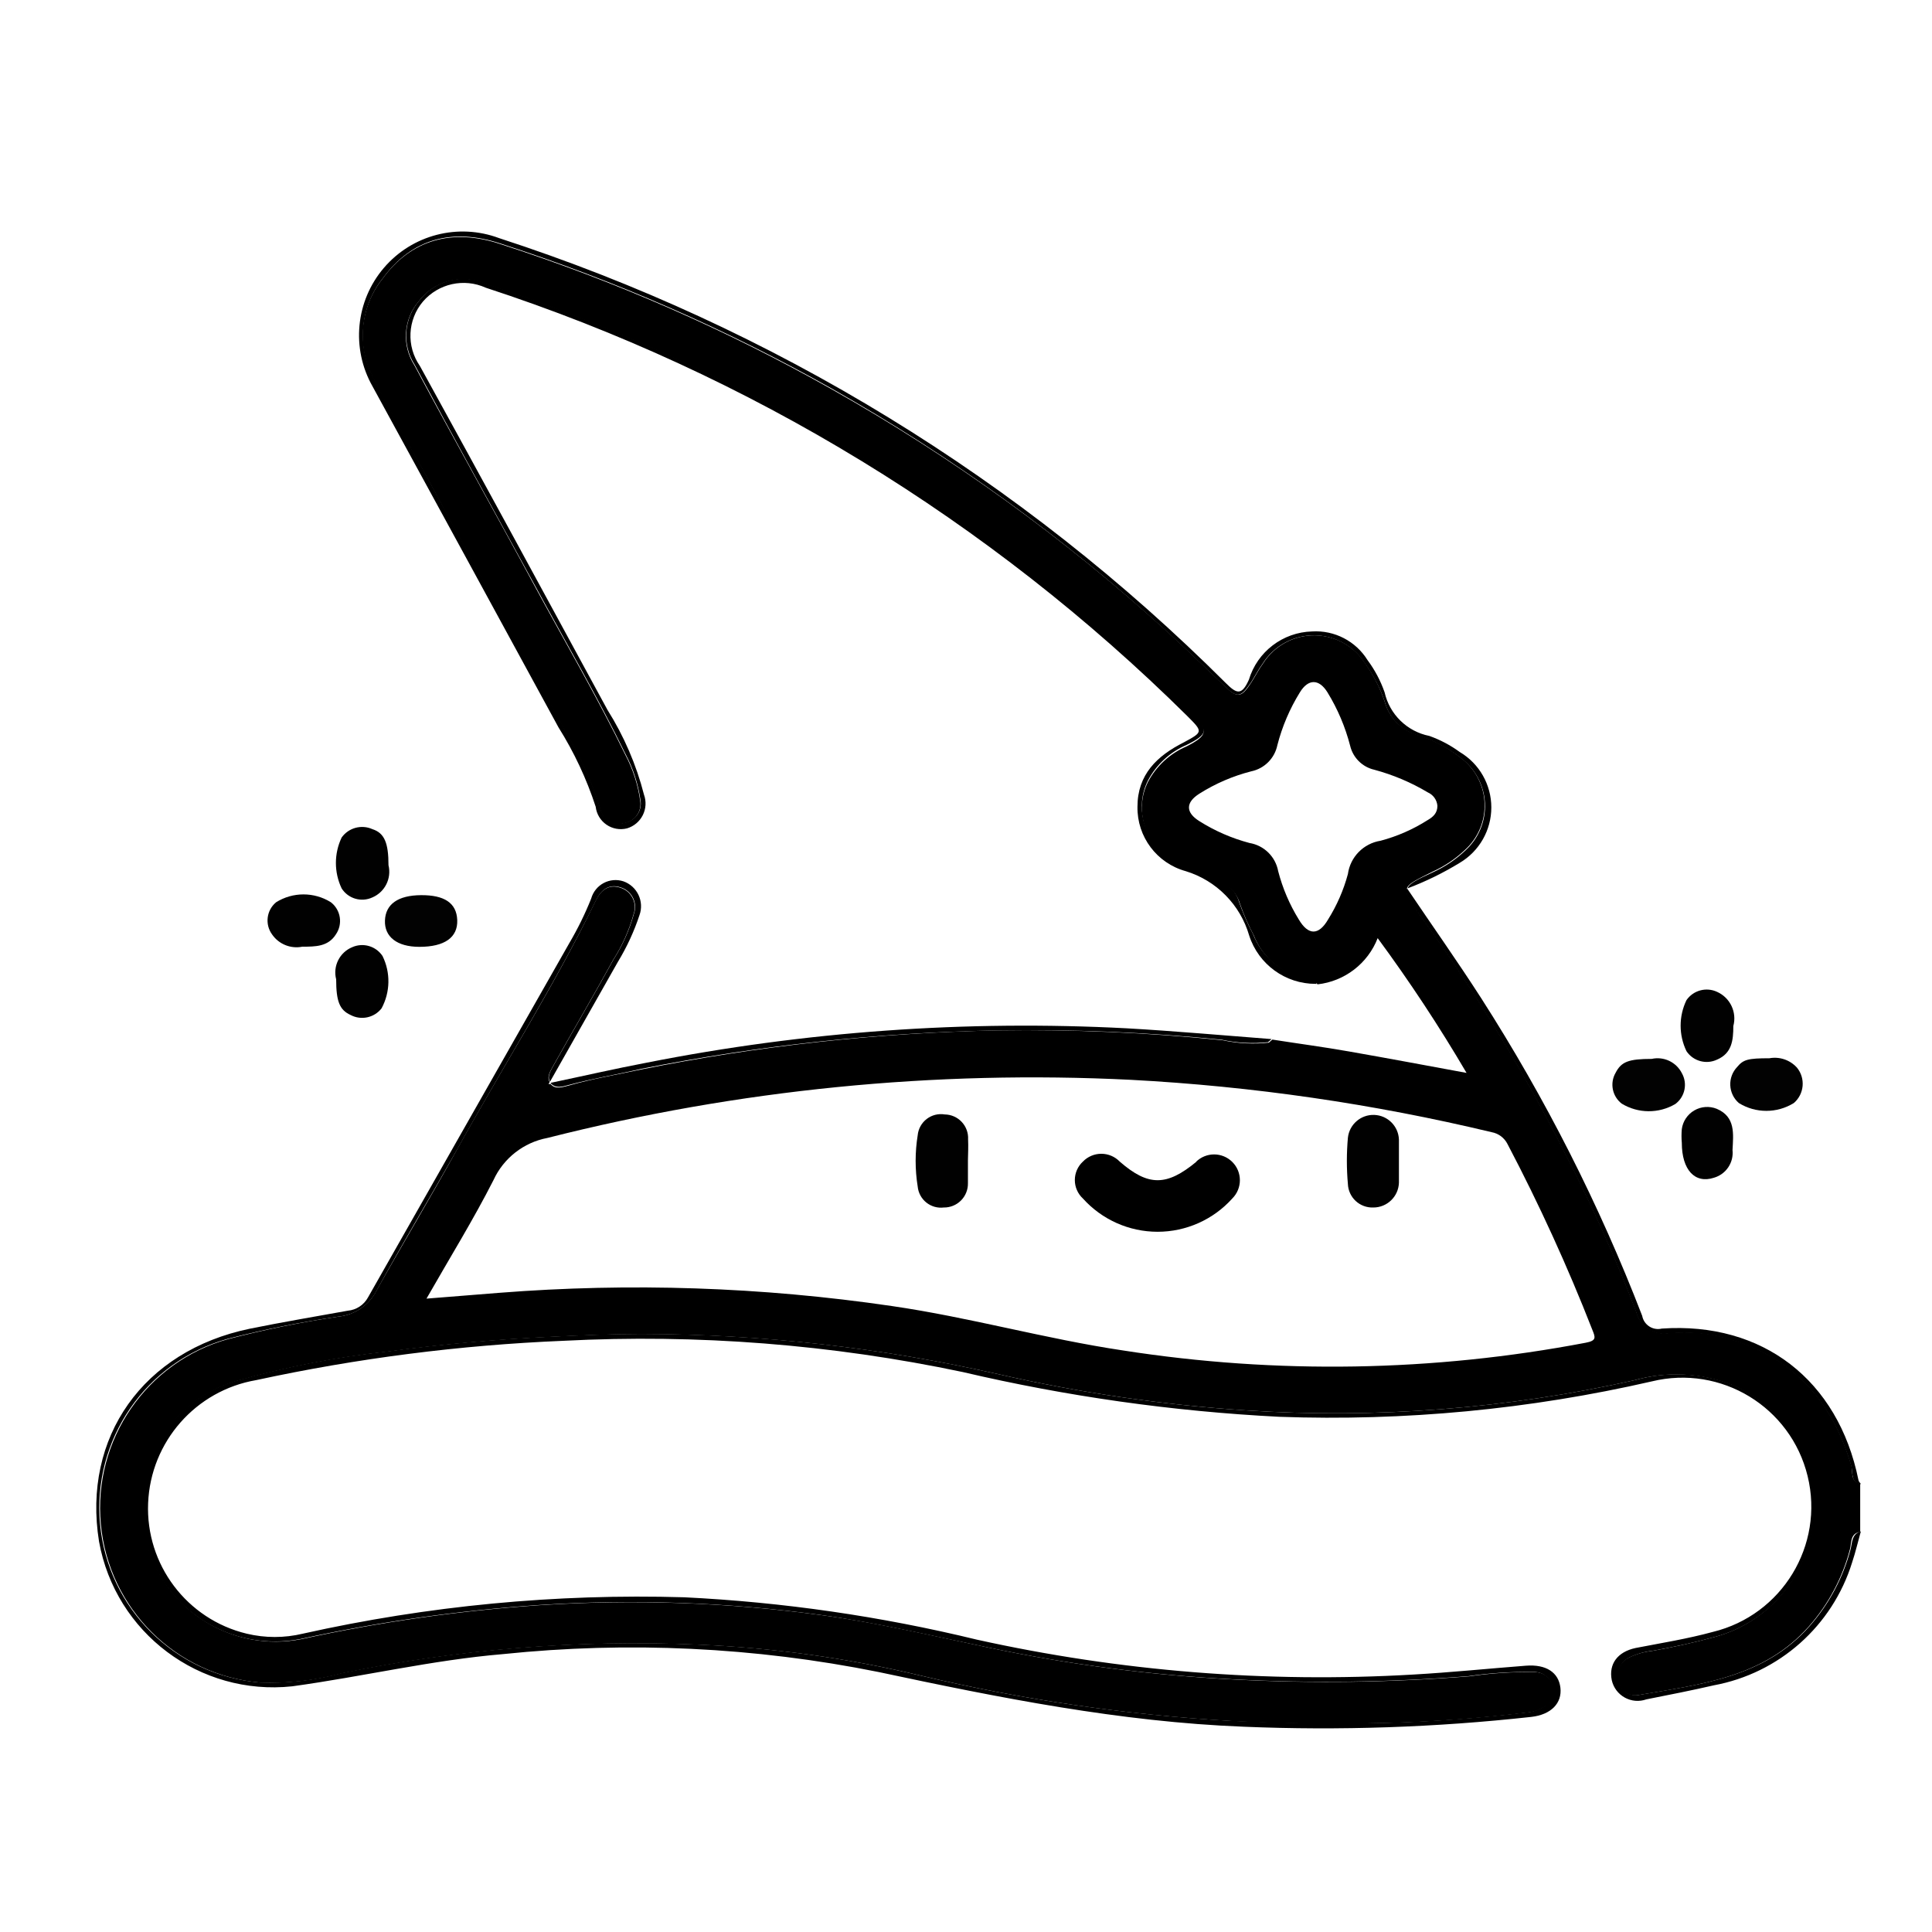
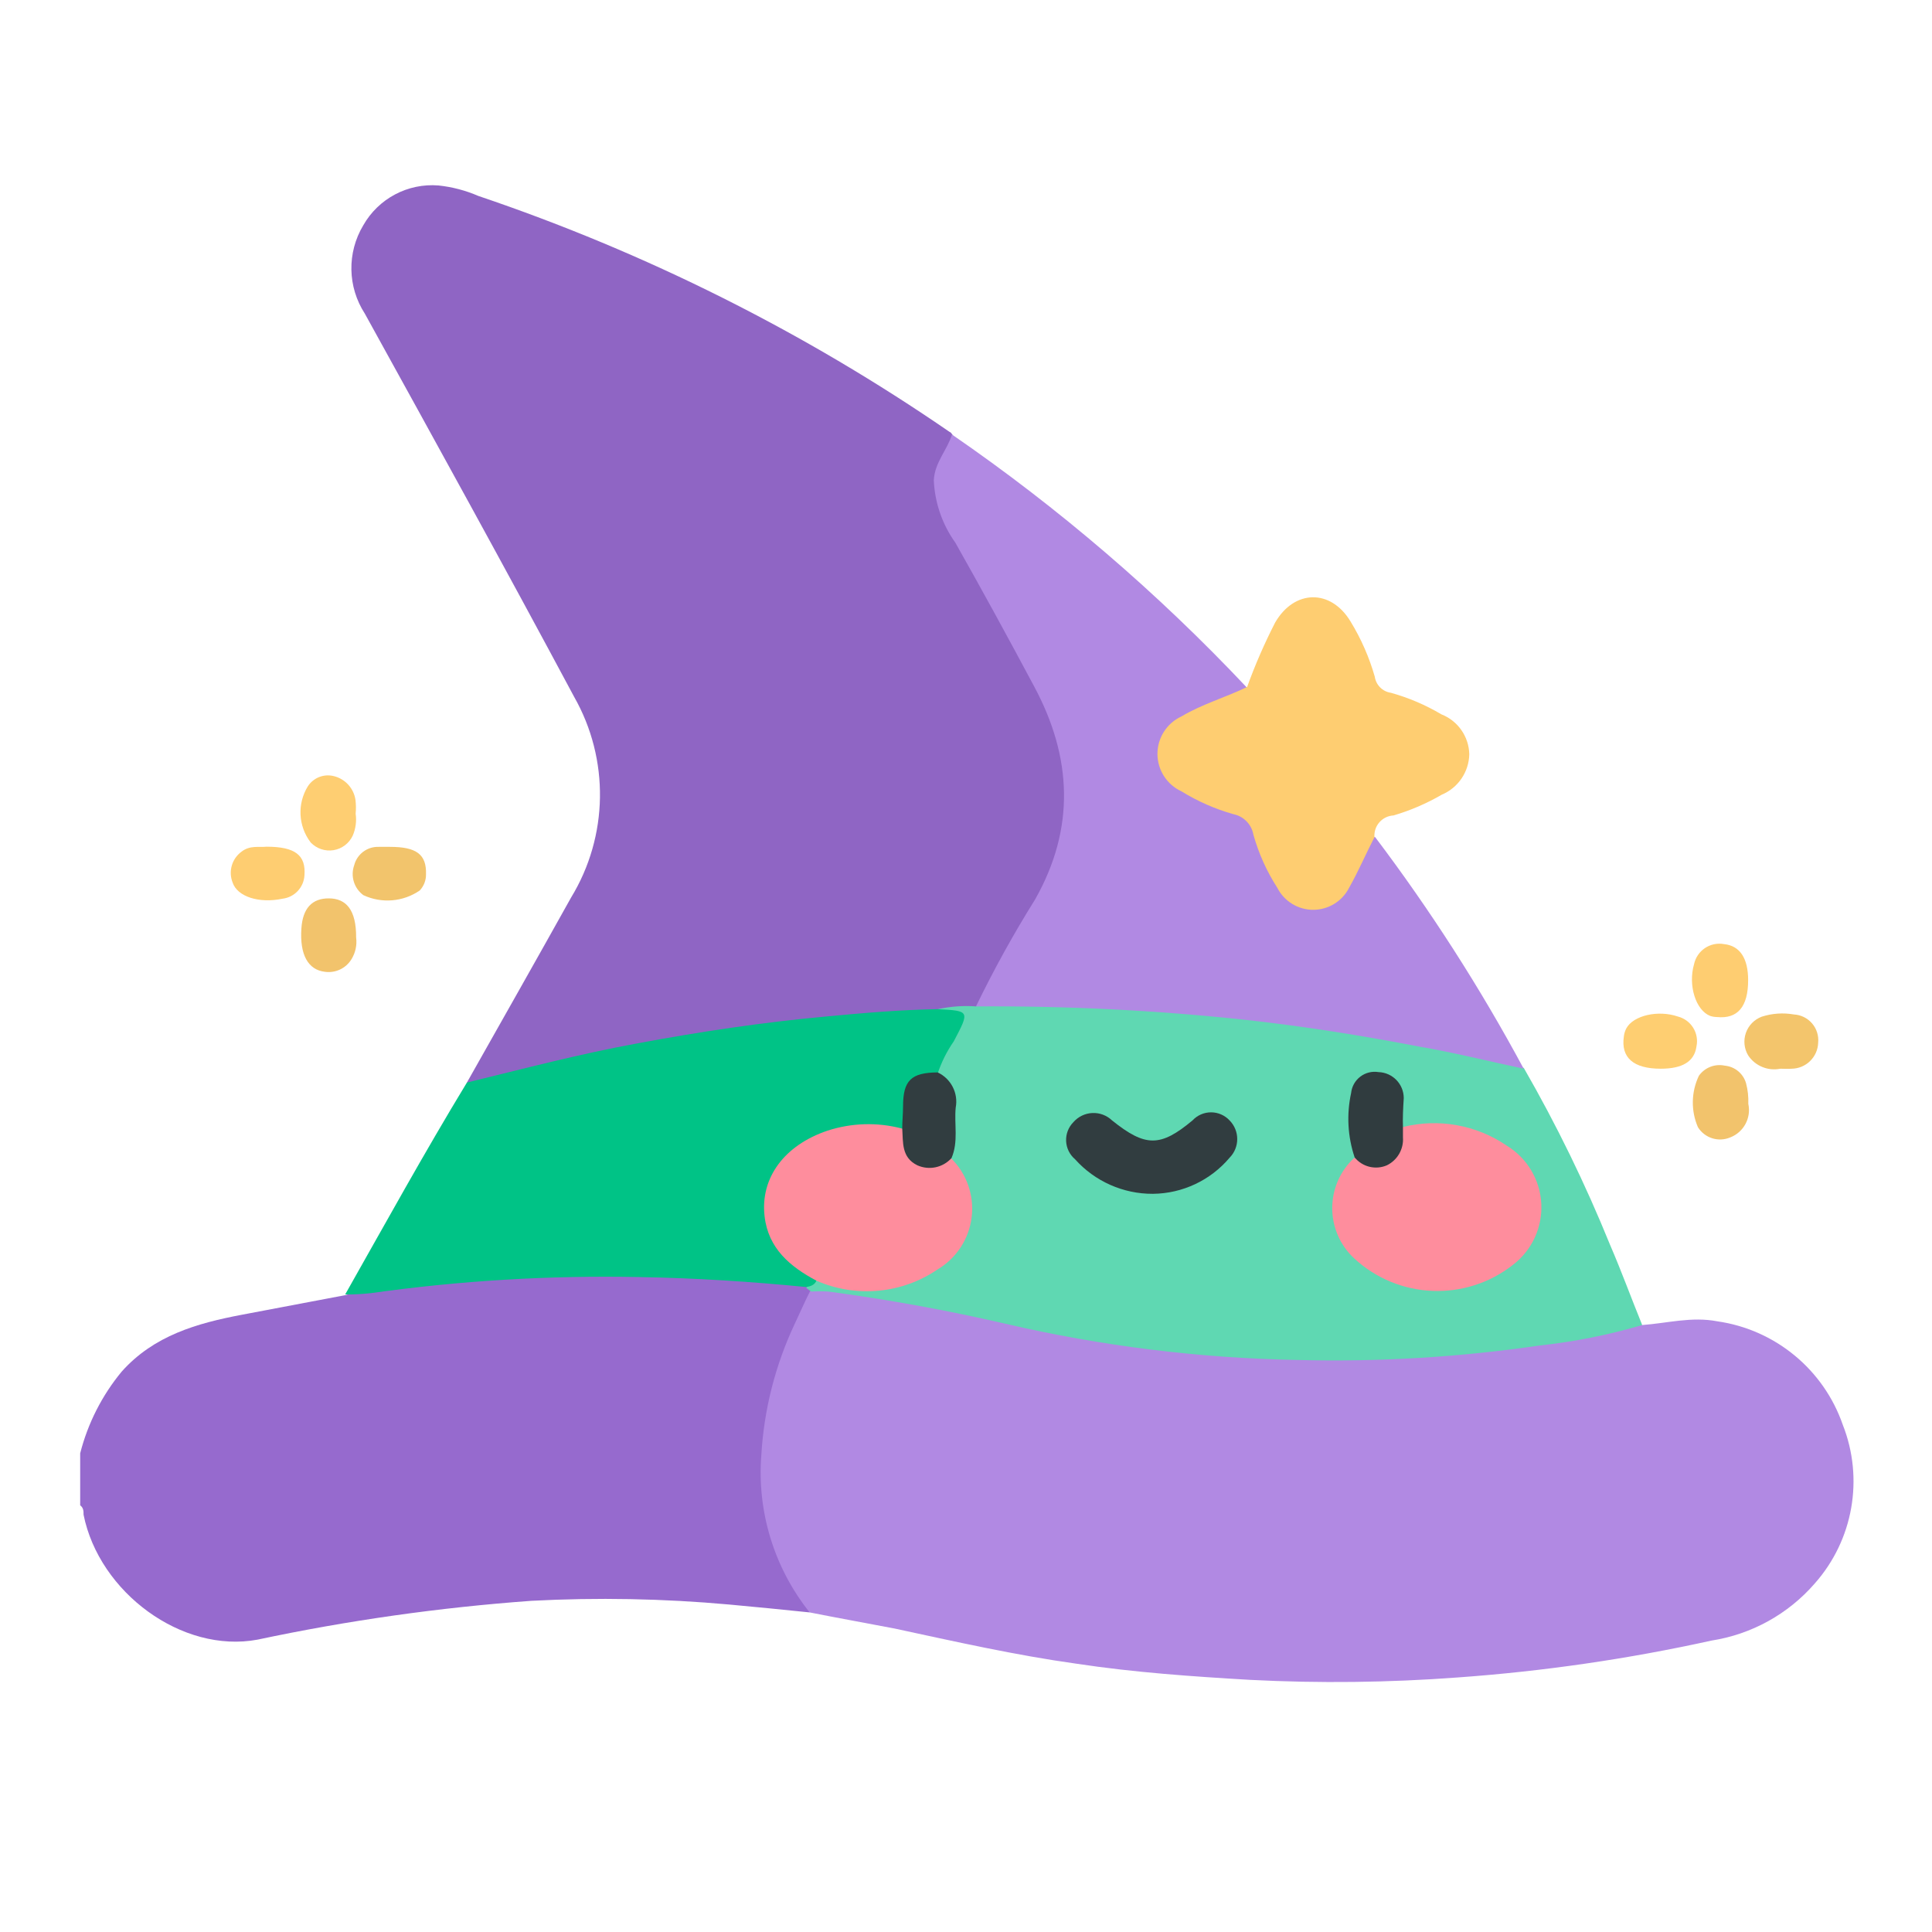
<svg xmlns="http://www.w3.org/2000/svg" id="图层_1" data-name="图层 1" viewBox="0 0 120 120">
  <defs>
-     <style>.cls-1{fill:none;}.cls-2{fill:#fefefe;}.cls-3{fill:#010101;}.cls-4{fill:#020202;}</style>
+     <style>.cls-1{fill:#966ace;}.cls-2{fill:#8f65c4;}.cls-3{fill:#b189e3;}.cls-4{fill:#5fd8b2;}.cls-5{fill:#00c386;}.cls-6{fill:#fecd71;}.cls-7{fill:#fece72;}.cls-8{fill:#f2c36c;}.cls-9{fill:#fece71;}.cls-10{fill:#f3c56c;}.cls-11{fill:#f2c46c;}.cls-12{fill:#fe8d9d;}.cls-13{fill:#313d40;}.cls-14{fill:#303c3f;}</style>
  </defs>
-   <path class="cls-1" d="M34.2,67.28a.47.47,0,0,1-.06-.09l-.07.12Z" />
-   <polygon class="cls-1" points="87.36 55.14 87.36 55.14 87.36 55.14 87.36 55.14" />
-   <path d="M115,91.06c-1.29-4.44-4.11-7.24-8.7-8.17a10.38,10.38,0,0,0-2.67-.09,1.78,1.78,0,0,1-2-1.34,96.91,96.91,0,0,0-4.38-9.76,109.51,109.51,0,0,0-9-14.8c-.7-1-1-1.41-.85-1.76h0c.14-.3.65-.53,1.58-1a7.33,7.33,0,0,0,2-1.34,3.72,3.72,0,0,0-.32-5.79,8.1,8.1,0,0,0-2.55-1.34A3,3,0,0,1,86,43.56a9,9,0,0,0-1.16-2.29,3.76,3.76,0,0,0-6.39-.06c-.27.37-.48.79-.73,1.18-.61.94-.85,1-1.64.23-1.18-1.13-2.36-2.27-3.57-3.38A114.53,114.53,0,0,0,51.63,24.16a111.89,111.89,0,0,0-20.55-9c-3-1-5.55-.27-7.32,2.15a5.68,5.68,0,0,0-.54,6.26c1.39,2.77,3,5.46,4.43,8.19,2.48,4.58,5,9.13,7.48,13.72a21.78,21.78,0,0,1,2.15,4.77,1.14,1.14,0,0,0,1.48.88,1.2,1.2,0,0,0,1-1.41,8.68,8.68,0,0,0-.92-2.84c-1.72-3.53-3.7-6.92-5.57-10.37-2.49-4.62-5.06-9.19-7.53-13.82a3.34,3.34,0,0,1,.29-4,3.45,3.45,0,0,1,4.06-1.08,116,116,0,0,1,19.21,8.35A112.06,112.06,0,0,1,67.9,38.72c2.12,1.8,4.18,3.67,6.15,5.64,1,1,1,1.31-.35,2a4.87,4.87,0,0,0-2.4,2.21,3.63,3.63,0,0,0,1.15,4.58,11.19,11.19,0,0,0,3.14,1.59A2,2,0,0,1,77,56.09a14.26,14.26,0,0,0,.87,2,4.39,4.39,0,0,0,3.32,2.73,1.29,1.29,0,0,1,.59.25l.05.07a4.55,4.55,0,0,0,3.74-2.87,95.88,95.88,0,0,1,5.52,8.37c-2.5-.46-4.89-.91-7.29-1.33-1.58-.28-3.18-.49-4.77-.74l-.22.19a8.92,8.92,0,0,1-2.87-.15A119.32,119.32,0,0,0,62,64a124.45,124.45,0,0,0-22.19,2.43c-1.5.32-3,.57-4.5,1-.38.1-.83.25-1.11-.1h0l-.13,0,.07-.12c-.2-.37.08-.74.26-1.08,1.22-2.18,2.49-4.33,3.69-6.52a10.33,10.33,0,0,0,1.26-2.82,1.27,1.27,0,0,0-.81-1.65c-.74-.25-1.23.16-1.54.8-2.57,5.31-5.75,10.28-8.6,15.43-1.62,2.94-3.35,5.82-5,8.76A3,3,0,0,1,21,81.78a65.38,65.38,0,0,0-6.82,1.39,10.89,10.89,0,0,0,2,21.34,17,17,0,0,0,5.08-.58,90.07,90.07,0,0,1,22-1.78,72.52,72.52,0,0,1,14,1.94,111.28,111.28,0,0,0,19.14,2.8c3.21.18,6.42.2,9.63.13,3-.07,5.91-.3,8.85-.65a2.19,2.19,0,0,0,.82-.23,1.25,1.25,0,0,0,.79-1.28,1.16,1.16,0,0,0-1.19-1,25,25,0,0,0-4.05.26,112,112,0,0,1-14.54.2,98.09,98.09,0,0,1-15.37-2c-3.42-.72-6.83-1.53-10.3-2a87.5,87.5,0,0,0-17.5-.62,101.32,101.32,0,0,0-14.82,2.11,8.3,8.3,0,0,1-9.59-5.92,8.18,8.18,0,0,1,5.52-10.1,57,57,0,0,1,9.45-1.84c3.39-.46,6.79-.76,10.22-.92,1.85-.09,3.7-.17,5.56-.17A100.88,100.88,0,0,1,62,85.35,97.83,97.83,0,0,0,77.38,87.6a85,85,0,0,0,24.13-1.87,9.59,9.59,0,0,1,6.1.3,8.38,8.38,0,0,1,5,8.22,8.29,8.29,0,0,1-6.13,7.43c-1.27.35-2.56.63-3.86.86a4.49,4.49,0,0,0-1.44.41,1.22,1.22,0,0,0-.66,1.44,1.05,1.05,0,0,0,1.27.89c3.82-.66,7.75-1.07,10.57-4.27a11.74,11.74,0,0,0,2.54-4.77c.11-.4,0-1,.64-1.09v-3C114.92,92,115.09,91.45,115,91.06ZM83.72,54.29a10.41,10.41,0,0,1-1.23,2.82c-.58,1-1.23,1-1.82,0a10.92,10.92,0,0,1-1.28-3,2.17,2.17,0,0,0-1.78-1.75A11.22,11.22,0,0,1,74.49,51c-.86-.54-.85-1.16,0-1.7a11.22,11.22,0,0,1,3.22-1.39,2.09,2.09,0,0,0,1.63-1.63A11.84,11.84,0,0,1,80.74,43c.52-.85,1.19-.84,1.71,0a12.17,12.17,0,0,1,1.41,3.32,2,2,0,0,0,1.5,1.49,13.18,13.18,0,0,1,3.33,1.41,1,1,0,0,1,.59.83c0,.45-.26.69-.61.89a10.39,10.39,0,0,1-2.92,1.28A2.43,2.43,0,0,0,83.72,54.29ZM98.49,83.4a84.25,84.25,0,0,1-28.73.48c-4.83-.72-9.54-2.06-14.37-2.76A109.12,109.12,0,0,0,31,80.3l-4.51.36c1.45-2.54,2.91-4.9,4.16-7.36A4.63,4.63,0,0,1,34,70.68a122.61,122.61,0,0,1,36.25-3.61,124.51,124.51,0,0,1,22.39,3.25,1.38,1.38,0,0,1,1,.75A114.19,114.19,0,0,1,98.9,82.59C99.1,83.08,99.17,83.27,98.49,83.4Z" />
-   <path d="M35.32,67.39c1.48-.4,3-.65,4.5-1A124.45,124.45,0,0,1,62,64a119.32,119.32,0,0,1,13.89.58,8.92,8.92,0,0,0,2.87.15l.22-.19h0c-3-.23-6-.5-9-.67A121.14,121.14,0,0,0,40.19,66c-2,.38-3.9.82-6,1.26h0C34.49,67.64,34.94,67.49,35.32,67.39Z" />
-   <path d="M103.22,82.52a1,1,0,0,1-1.22-.79A109.54,109.54,0,0,0,92,62c-1.48-2.3-3.06-4.53-4.61-6.83-.17.35.15.8.85,1.76a109.51,109.51,0,0,1,9,14.8,96.91,96.91,0,0,1,4.38,9.76,1.78,1.78,0,0,0,2,1.34,10.38,10.38,0,0,1,2.67.09c4.59.93,7.41,3.73,8.7,8.17.11.39-.06,1,.6,1.09-.06-.08-.15-.16-.16-.26C114.17,85.72,109.48,82.09,103.22,82.52Z" />
-   <path d="M81.74,61a1.29,1.29,0,0,0-.59-.25,4.39,4.39,0,0,1-3.32-2.73,14.26,14.26,0,0,1-.87-2,2,2,0,0,0-1.37-1.37,11.19,11.19,0,0,1-3.14-1.59,3.63,3.63,0,0,1-1.15-4.58,4.87,4.87,0,0,1,2.4-2.21c1.35-.67,1.39-.94.35-2-2-2-4-3.84-6.15-5.64A112.06,112.06,0,0,0,49.32,25.93a116,116,0,0,0-19.21-8.35,3.45,3.45,0,0,0-4.06,1.08,3.34,3.34,0,0,0-.29,4c2.47,4.63,5,9.2,7.53,13.82,1.87,3.45,3.85,6.84,5.57,10.37a8.68,8.68,0,0,1,.92,2.84,1.2,1.2,0,0,1-1,1.41,1.14,1.14,0,0,1-1.48-.88,21.78,21.78,0,0,0-2.15-4.77c-2.45-4.59-5-9.14-7.48-13.72-1.47-2.73-3-5.42-4.43-8.19a5.68,5.68,0,0,1,.54-6.26c1.77-2.42,4.27-3.16,7.32-2.15a111.89,111.89,0,0,1,20.55,9A114.53,114.53,0,0,1,72.49,39.24c1.21,1.11,2.39,2.25,3.57,3.38.79.76,1,.71,1.64-.23.25-.39.46-.81.73-1.18a3.76,3.76,0,0,1,6.39.06A9,9,0,0,1,86,43.56a3,3,0,0,0,2.14,2.15,8.1,8.1,0,0,1,2.55,1.34A3.72,3.72,0,0,1,91,52.84a7.33,7.33,0,0,1-2,1.34c-.93.43-1.44.66-1.58,1a19.18,19.18,0,0,0,3.25-1.59,4,4,0,0,0,0-6.88,7.42,7.42,0,0,0-1.89-1A3.56,3.56,0,0,1,86,43,7.48,7.48,0,0,0,84.94,41a3.78,3.78,0,0,0-3.44-1.78,4.22,4.22,0,0,0-3.93,3c-.45,1-.76.88-1.44.2A113.53,113.53,0,0,0,31,14.79,6.44,6.44,0,0,0,23.14,24C27,31.07,30.85,38.12,34.69,45.18A22.22,22.22,0,0,1,37,50.11a1.57,1.57,0,0,0,1.95,1.34A1.61,1.61,0,0,0,40,49.36a18.56,18.56,0,0,0-2.27-5.27C33.88,37,30,29.85,26.08,22.73a3.29,3.29,0,0,1,.19-4,3.33,3.33,0,0,1,3.9-.86A110.92,110.92,0,0,1,73.73,44.46c1,1,1,1-.2,1.65-1.67.84-2.88,2-2.88,4a4.08,4.08,0,0,0,3,4,5.9,5.9,0,0,1,3.94,4,4.33,4.33,0,0,0,4.13,3h.06Z" />
-   <path d="M114.94,96.24A11.74,11.74,0,0,1,112.4,101c-2.82,3.2-6.75,3.61-10.57,4.27a1.05,1.05,0,0,1-1.27-.89,1.22,1.22,0,0,1,.66-1.44,4.49,4.49,0,0,1,1.44-.41c1.3-.23,2.59-.51,3.86-.86a8.29,8.29,0,0,0,6.13-7.43,8.38,8.38,0,0,0-5-8.22,9.59,9.59,0,0,0-6.1-.3A85,85,0,0,1,77.38,87.6,97.83,97.83,0,0,1,62,85.35a100.88,100.88,0,0,0-22.17-2.5c-1.86,0-3.71.08-5.56.17-3.43.16-6.83.46-10.22.92a57,57,0,0,0-9.45,1.84,8.18,8.18,0,0,0-5.52,10.1,8.3,8.3,0,0,0,9.59,5.92,101.32,101.32,0,0,1,14.82-2.11,87.5,87.5,0,0,1,17.5.62c3.47.48,6.88,1.29,10.3,2a98.09,98.09,0,0,0,15.37,2,112,112,0,0,0,14.54-.2,25,25,0,0,1,4.05-.26,1.16,1.16,0,0,1,1.19,1,1.25,1.25,0,0,1-.79,1.28,2.19,2.19,0,0,1-.82.23c-2.94.35-5.9.58-8.85.65-3.21.07-6.42,0-9.63-.13a111.28,111.28,0,0,1-19.14-2.8,72.52,72.52,0,0,0-14-1.94,90.07,90.07,0,0,0-22,1.78,17,17,0,0,1-5.08.58,10.89,10.89,0,0,1-2-21.34A65.38,65.38,0,0,1,21,81.78a3,3,0,0,0,2.42-1.67c1.61-2.94,3.34-5.82,5-8.76,2.85-5.15,6-10.12,8.6-15.43.31-.64.8-1.05,1.54-.8a1.27,1.27,0,0,1,.81,1.65,10.33,10.33,0,0,1-1.26,2.82c-1.2,2.19-2.47,4.34-3.69,6.52-.18.34-.46.71-.26,1.08l4.22-7.45a14.12,14.12,0,0,0,1.34-2.9,1.64,1.64,0,0,0-1-2.1,1.57,1.57,0,0,0-2,1.07,20.31,20.31,0,0,1-1.36,2.77q-6.25,11-12.5,22a1.59,1.59,0,0,1-1.26.83c-2,.36-4.07.71-6.09,1.12-6.61,1.37-10.4,6.73-9.36,13.21a11,11,0,0,0,12,9c4.38-.6,8.69-1.63,13.09-2a77.62,77.62,0,0,1,23.32,1.11c7.51,1.6,15,3.1,22.7,3.4a118.25,118.25,0,0,0,17.85-.61c1.24-.14,1.92-.86,1.81-1.81s-.88-1.47-2.15-1.37c-2.34.18-4.69.42-7,.55a98.71,98.71,0,0,1-27.1-2.17,97,97,0,0,0-18.17-2.63,95.75,95.75,0,0,0-23.69,2.26,7.48,7.48,0,0,1-3.49,0,8,8,0,0,1-6.12-8.11,8.09,8.09,0,0,1,6.72-7.64,112.2,112.2,0,0,1,19.06-2.44A96.26,96.26,0,0,1,59.8,85.22,110.65,110.65,0,0,0,79.46,88a89.19,89.19,0,0,0,23.14-2.2,8,8,0,0,1,3.79,15.56c-1.57.43-3.2.69-4.8,1-1.13.24-1.68,1-1.48,2a1.64,1.64,0,0,0,2.15,1.19c1.4-.28,2.8-.55,4.18-.87a11.11,11.11,0,0,0,8.6-7.64c.21-.63.36-1.28.54-1.92C115,95.27,115.05,95.84,114.94,96.24Z" />
-   <path class="cls-2" d="M79,64.52h0Z" />
-   <path class="cls-2" d="M81.79,61.1h0Z" />
-   <path class="cls-3" d="M106.63,68.87a1.59,1.59,0,0,0-2.17,1.26,4.83,4.83,0,0,0,0,.85c0,1.69.82,2.56,2,2.17a1.61,1.61,0,0,0,1.15-1.72C107.66,70.44,107.81,69.37,106.63,68.87Z" />
-   <path class="cls-3" d="M21.88,58.83a1.7,1.7,0,0,0-1,2c0,1.36.21,1.9.89,2.21a1.53,1.53,0,0,0,1.93-.41,3.55,3.55,0,0,0,.06-3.25A1.52,1.52,0,0,0,21.88,58.83Z" />
-   <path class="cls-4" d="M108,68.51a3.24,3.24,0,0,0,3.42,0,1.58,1.58,0,0,0,.19-2.2,1.86,1.86,0,0,0-1.71-.58c-1.33,0-1.62.08-2,.54A1.55,1.55,0,0,0,108,68.51Z" />
-   <path class="cls-3" d="M23.13,55.74a1.73,1.73,0,0,0,1-2c0-1.38-.25-2-1-2.24a1.56,1.56,0,0,0-1.91.52,3.68,3.68,0,0,0,0,3.16A1.51,1.51,0,0,0,23.13,55.74Z" />
-   <path class="cls-4" d="M26.05,58.81c1.56,0,2.39-.58,2.35-1.66s-.82-1.56-2.25-1.55-2.2.56-2.24,1.57S24.65,58.81,26.05,58.81Z" />
-   <path class="cls-3" d="M106.66,65.81c.9-.39,1-1.17,1-2.08a1.81,1.81,0,0,0-1-2.12,1.53,1.53,0,0,0-1.91.51,3.64,3.64,0,0,0,0,3.17A1.51,1.51,0,0,0,106.66,65.81Z" />
-   <path class="cls-4" d="M104.06,68.57a1.48,1.48,0,0,0,.4-1.92,1.69,1.69,0,0,0-1.87-.88c-1.44,0-1.89.18-2.24.86a1.48,1.48,0,0,0,.38,1.92A3.24,3.24,0,0,0,104.06,68.57Z" />
-   <path class="cls-3" d="M18.78,58.8c.81,0,1.6,0,2.08-.76a1.47,1.47,0,0,0-.31-2,3.21,3.21,0,0,0-3.4,0,1.47,1.47,0,0,0-.25,2A1.84,1.84,0,0,0,18.78,58.8Z" />
-   <path d="M74.32,72.15c-1.86,1.54-3,1.54-4.77,0a1.59,1.59,0,0,0-2.29,0,1.56,1.56,0,0,0,0,2.29,6.24,6.24,0,0,0,9.28,0,1.6,1.6,0,0,0-2.26-2.27Z" />
-   <path class="cls-3" d="M86.89,72.05c0-.42,0-.85,0-1.27a1.59,1.59,0,0,0-3.17-.11,16.18,16.18,0,0,0,0,2.87A1.52,1.52,0,0,0,85.3,75a1.59,1.59,0,0,0,1.59-1.54c0-.45,0-.92,0-1.38Z" />
-   <path class="cls-3" d="M60.13,70.77a1.47,1.47,0,0,0-1.45-1.55A1.45,1.45,0,0,0,57,70.51a10,10,0,0,0,0,3.19A1.45,1.45,0,0,0,58.62,75a1.48,1.48,0,0,0,1.5-1.51c0-.46,0-.92,0-1.39h0C60.13,71.63,60.15,71.2,60.13,70.77Z" />
+   <path class="cls-1" d="M50.29,100.15c-1.67-.17-3.33-.34-5-.49A86,86,0,0,0,33,99.43a125.48,125.48,0,0,0-17,2.41c-4.69.88-9.84-2.93-10.81-7.76,0-.21,0-.43-.21-.58V90.27a13,13,0,0,1,2.58-5.08c2-2.24,4.67-3,7.47-3.53l6.49-1.23a10.86,10.86,0,0,1,4.09-.75A101.17,101.17,0,0,1,39.12,79a76.55,76.55,0,0,1,10.8.73.79.79,0,0,1,.44.34c.25.67-.18,1.17-.44,1.7a21.74,21.74,0,0,0-2.33,9.94,12.77,12.77,0,0,0,2.09,7C50,99.15,50.41,99.53,50.29,100.15Z" />
+   <path class="cls-2" d="M29,67.24c2.16-3.83,4.33-7.65,6.47-11.49a12.29,12.29,0,0,0,.19-12.47c-4.28-8-8.63-15.88-13-23.8A5.18,5.18,0,0,1,22.56,14a4.92,4.92,0,0,1,4.68-2.48,8.51,8.51,0,0,1,2.47.65A118.68,118.68,0,0,1,59,26.84c.06,0,.1.1.15.15.28.48-.08.82-.28,1.18a4.06,4.06,0,0,0,.06,4.2q2.88,5.15,5.66,10.36a13,13,0,0,1-.23,13.6c-1.08,1.81-2.1,3.66-3.16,5.49a1.9,1.9,0,0,1-.64.84c-.75.3-1.57,0-2.33.29-4.15.2-8.29.55-12.4,1.13a138.75,138.75,0,0,0-15.38,3.13C30,67.34,29.49,67.63,29,67.24Z" />
+   <path class="cls-3" d="M50.29,100.15a13.93,13.93,0,0,1-3-9.81,22.1,22.1,0,0,1,2.08-8.13c.32-.68.62-1.37.94-2,1-.67,2-.08,3,0,5.77.65,11.34,2.42,17.1,3.19a96.27,96.27,0,0,0,16.62.71,78.09,78.09,0,0,0,13.1-1.65A3.71,3.71,0,0,1,102,82.3c1.55-.11,3.06-.54,4.67-.23a9.7,9.7,0,0,1,7.79,6.43,9.57,9.57,0,0,1-1.74,9.85,10.67,10.67,0,0,1-6.42,3.55,109.24,109.24,0,0,1-15.76,2.29,102.46,102.46,0,0,1-12.88.15c-3.6-.21-7.2-.46-10.77-1-3.81-.53-7.57-1.38-11.33-2.19C53.79,100.81,52,100.49,50.29,100.15Z" />
+   <path class="cls-4" d="M102,82.3a36.18,36.18,0,0,1-6.36,1.27,88.24,88.24,0,0,1-15.06.9,87.07,87.07,0,0,1-18.13-2.25q-5.46-1.26-11-2a9.51,9.51,0,0,0-1.07,0L50.08,80a1,1,0,0,1,.77-.58,9.55,9.55,0,0,0,5.7.06,5,5,0,0,0,3.57-4.91A8.14,8.14,0,0,0,59,71.92c0-.85.05-1.7.08-2.55a3.25,3.25,0,0,0-.9-2.61c-.23-.92.55-1.47.84-2.2a5.59,5.59,0,0,1,.47-.82c.27-.45.23-.73-.38-.75-.3,0-.65,0-.85-.31a8.29,8.29,0,0,1,2.38-.17,1.35,1.35,0,0,1,.9-.31c2,0,4-.05,6,.1,2.71.19,5.43.25,8.15.52a123,123,0,0,1,17.78,3,4.46,4.46,0,0,1,1.18.52A89.37,89.37,0,0,1,100,77.31C100.73,79,101.32,80.63,102,82.3Z" />
+   <path class="cls-3" d="M94.64,66.38c-2.16-.46-4.31-1-6.47-1.37-3.57-.69-7.15-1.26-10.76-1.66a147.15,147.15,0,0,0-16.79-.84,70.35,70.35,0,0,1,3.67-6.64c2.51-4.43,2.3-8.85-.06-13.24-1.6-3-3.24-6-4.89-8.92A7.21,7.21,0,0,1,58,29.83c.06-1.12.83-1.87,1.13-2.84a113.69,113.69,0,0,1,18.3,15.7c0,.59-.56.58-.92.71a17.2,17.2,0,0,0-2.93,1.33,2.27,2.27,0,0,0-.16,4.13,10.07,10.07,0,0,0,3,1.37,2.21,2.21,0,0,1,1.72,1.7A10.28,10.28,0,0,0,79.6,55a2.24,2.24,0,0,0,4,0,13,13,0,0,0,1.12-2.2c.14-.32.13-.82.69-.81A111.58,111.58,0,0,1,94.64,66.38Z" />
+   <path class="cls-5" d="M58.24,62.68c2,.11,2,.1,1,2a7.85,7.85,0,0,0-1,2,1.18,1.18,0,0,1-.65.32,1.5,1.5,0,0,0-1.19,1.65A2.68,2.68,0,0,1,56.21,70c-.41.38-.88.17-1.33.13a7,7,0,0,0-5.59,1.64A4.08,4.08,0,0,0,49.1,78c.51.54,1.31.76,1.62,1.51-.1.3-.36.38-.64.43-3.45-.34-6.91-.56-10.37-.62a104.57,104.57,0,0,0-16.68,1,14,14,0,0,1-1.59.08C23.93,76,26.37,71.57,29,67.24c3.53-.86,7-1.78,10.62-2.44,3.86-.72,7.74-1.3,11.65-1.66C53.6,62.92,55.92,62.72,58.24,62.68Z" />
+   <path class="cls-6" d="M85.37,52c-.52,1-1,2.13-1.58,3.15a2.5,2.5,0,0,1-4.45,0,12.18,12.18,0,0,1-1.49-3.31,1.58,1.58,0,0,0-1.24-1.27,12.71,12.71,0,0,1-3.23-1.42,2.56,2.56,0,0,1,0-4.65c1.29-.77,2.74-1.18,4.08-1.83a34.4,34.4,0,0,1,1.74-4c1.19-2.06,3.46-2.11,4.69-.06a13.89,13.89,0,0,1,1.5,3.42,1.18,1.18,0,0,0,1,1,13,13,0,0,1,3.14,1.34,2.73,2.73,0,0,1,1.73,2.48,2.79,2.79,0,0,1-1.71,2.51,13.63,13.63,0,0,1-3,1.29A1.25,1.25,0,0,0,85.37,52Z" />
+   <path class="cls-7" d="M22.09,50.54a2.53,2.53,0,0,1-.18,1.36,1.6,1.6,0,0,1-2.61.43,3.08,3.08,0,0,1-.18-3.49,1.49,1.49,0,0,1,1.59-.64,1.79,1.79,0,0,1,1.37,1.49A4,4,0,0,1,22.09,50.54Z" />
+   <path class="cls-8" d="M108.59,68.56a1.82,1.82,0,0,1-1.13,2.09,1.62,1.62,0,0,1-2-.64,3.86,3.86,0,0,1,.06-3.19,1.57,1.57,0,0,1,1.61-.63,1.52,1.52,0,0,1,1.32,1.09A4.29,4.29,0,0,1,108.59,68.56Z" />
+   <path class="cls-8" d="M22.12,58.23a2.06,2.06,0,0,1-.29,1.35,1.66,1.66,0,0,1-1.65.78c-1.05-.12-1.57-1.07-1.46-2.69.08-1.25.66-1.88,1.72-1.87S22.13,56.51,22.12,58.23Z" />
+   <path class="cls-9" d="M103.15,66.38c-1.7,0-2.48-.69-2.29-2a1.45,1.45,0,0,1,.15-.5c.44-.82,2-1.16,3.21-.74A1.58,1.58,0,0,1,105.37,65C105.24,65.94,104.49,66.38,103.15,66.38Z" />
+   <path class="cls-10" d="M110.58,66.38a1.94,1.94,0,0,1-2-.83,1.66,1.66,0,0,1,.84-2.4,4.16,4.16,0,0,1,2-.14,1.6,1.6,0,0,1,1.51,1.75,1.67,1.67,0,0,1-1.66,1.62C111.06,66.4,110.85,66.38,110.58,66.38Z" />
+   <path class="cls-6" d="M108.58,60.88c0,1.65-.65,2.42-1.94,2.29a1.42,1.42,0,0,1-.42-.07c-.89-.35-1.38-1.89-1-3.21a1.61,1.61,0,0,1,1.86-1.25C108.07,58.74,108.58,59.52,108.58,60.88Z" />
+   <path class="cls-11" d="M24.22,52.6c1.65,0,2.28.47,2.24,1.71a1.43,1.43,0,0,1-.39,1,3.54,3.54,0,0,1-3.5.29A1.63,1.63,0,0,1,22,53.74a1.52,1.52,0,0,1,1.52-1.14Z" />
+   <path class="cls-6" d="M16.55,52.59c1.79,0,2.46.53,2.36,1.79a1.55,1.55,0,0,1-1.36,1.44c-1.46.31-2.81-.13-3.1-1A1.63,1.63,0,0,1,15,52.9C15.52,52.49,16.09,52.64,16.55,52.59Z" />
+   <path class="cls-12" d="M50.72,79.55c-1.64-.87-3-2-3.23-4-.28-2.39,1.23-4.42,3.9-5.32A8.18,8.18,0,0,1,56,70.09c.33.14.29.45.34.72.28,1.33.84,1.66,2.11,1.24a1,1,0,0,1,.61-.12,4.39,4.39,0,0,1-.83,6.92A7.8,7.8,0,0,1,50.72,79.55Z" />
+   <path class="cls-12" d="M87.14,70a8,8,0,0,1,6.45,1.16A4.49,4.49,0,0,1,94,78.54a7.6,7.6,0,0,1-9.9-.39,4.25,4.25,0,0,1,0-6.22s.07,0,.1,0c2.08.5,2.08.5,2.8-1.63A.43.43,0,0,1,87.14,70Z" />
+   <path class="cls-13" d="M71.61,74.15A6.45,6.45,0,0,1,66.77,72a1.57,1.57,0,0,1-.1-2.3,1.66,1.66,0,0,1,2.4-.11c2.07,1.66,3,1.67,5,0a1.57,1.57,0,0,1,2.3,0,1.65,1.65,0,0,1,0,2.32A6.31,6.31,0,0,1,71.61,74.15Z" />
+   <path class="cls-14" d="M87.14,70c0,.22,0,.43,0,.64a1.79,1.79,0,0,1-1,1.74,1.71,1.71,0,0,1-2-.49,7.53,7.53,0,0,1-.22-4,1.47,1.47,0,0,1,1.7-1.3,1.62,1.62,0,0,1,1.57,1.61C87.15,68.82,87.12,69.43,87.14,70Z" />
+   <path class="cls-13" d="M59.1,71.93a1.84,1.84,0,0,1-2.12.45c-1-.49-.88-1.42-.94-2.29,0-.46.05-.91.05-1.37,0-1.62.51-2.1,2.15-2.11a2,2,0,0,1,1.12,2.19C59.26,69.84,59.54,70.91,59.1,71.93Z" />
</svg>
